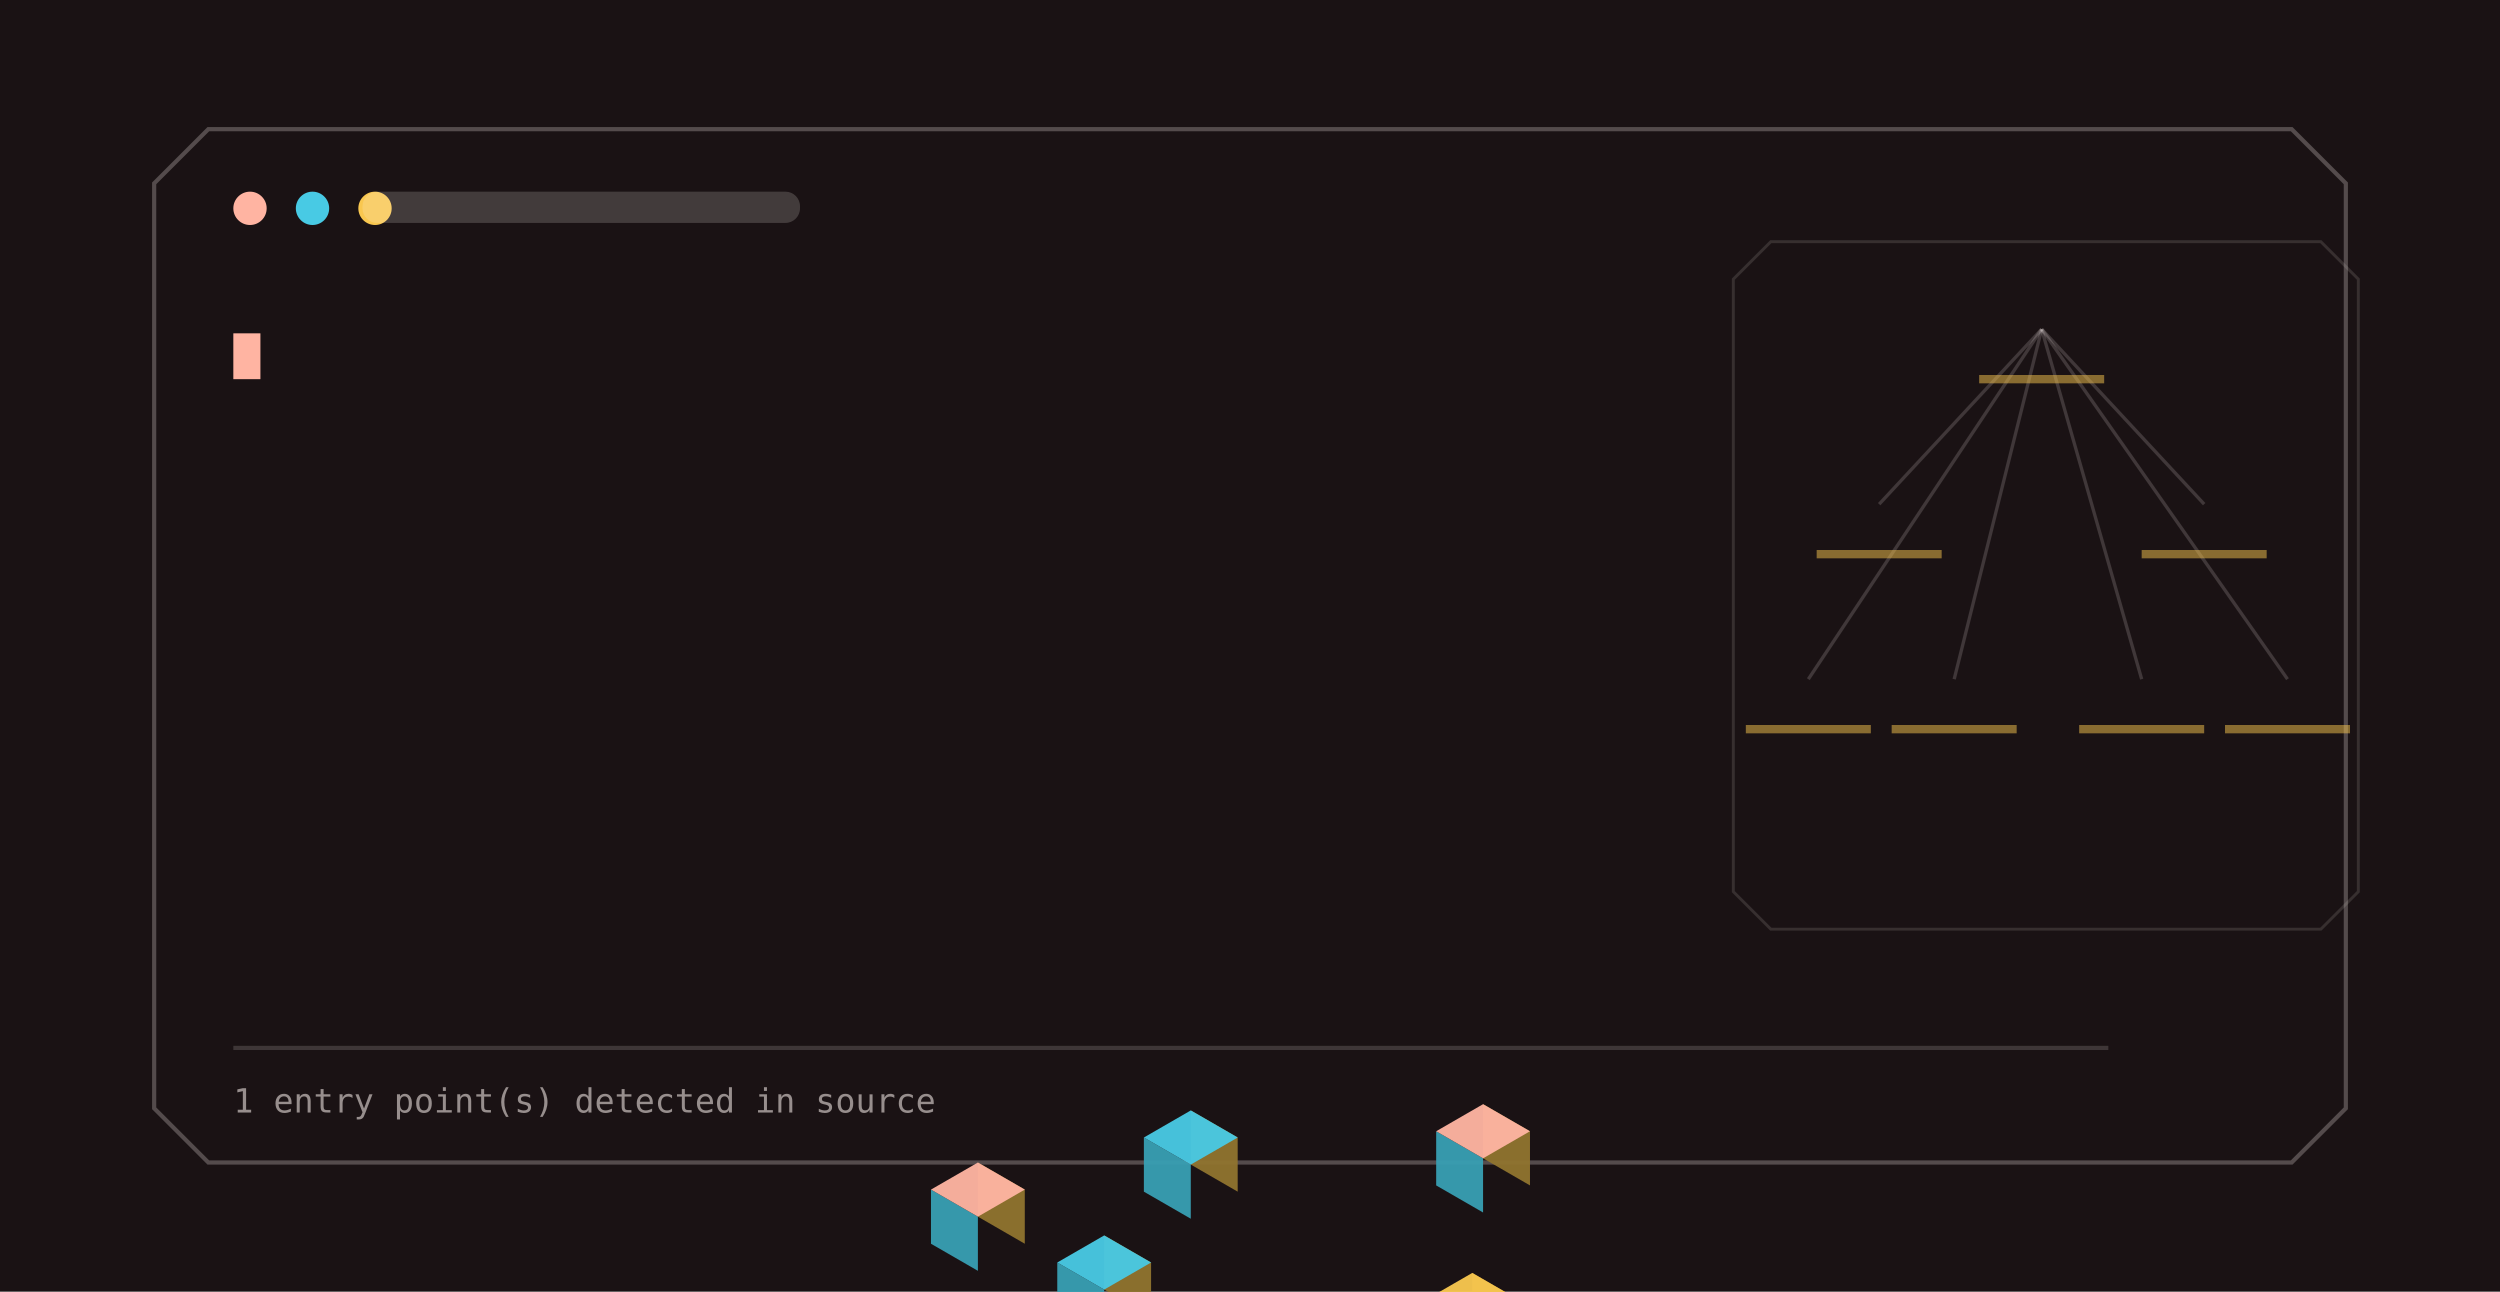
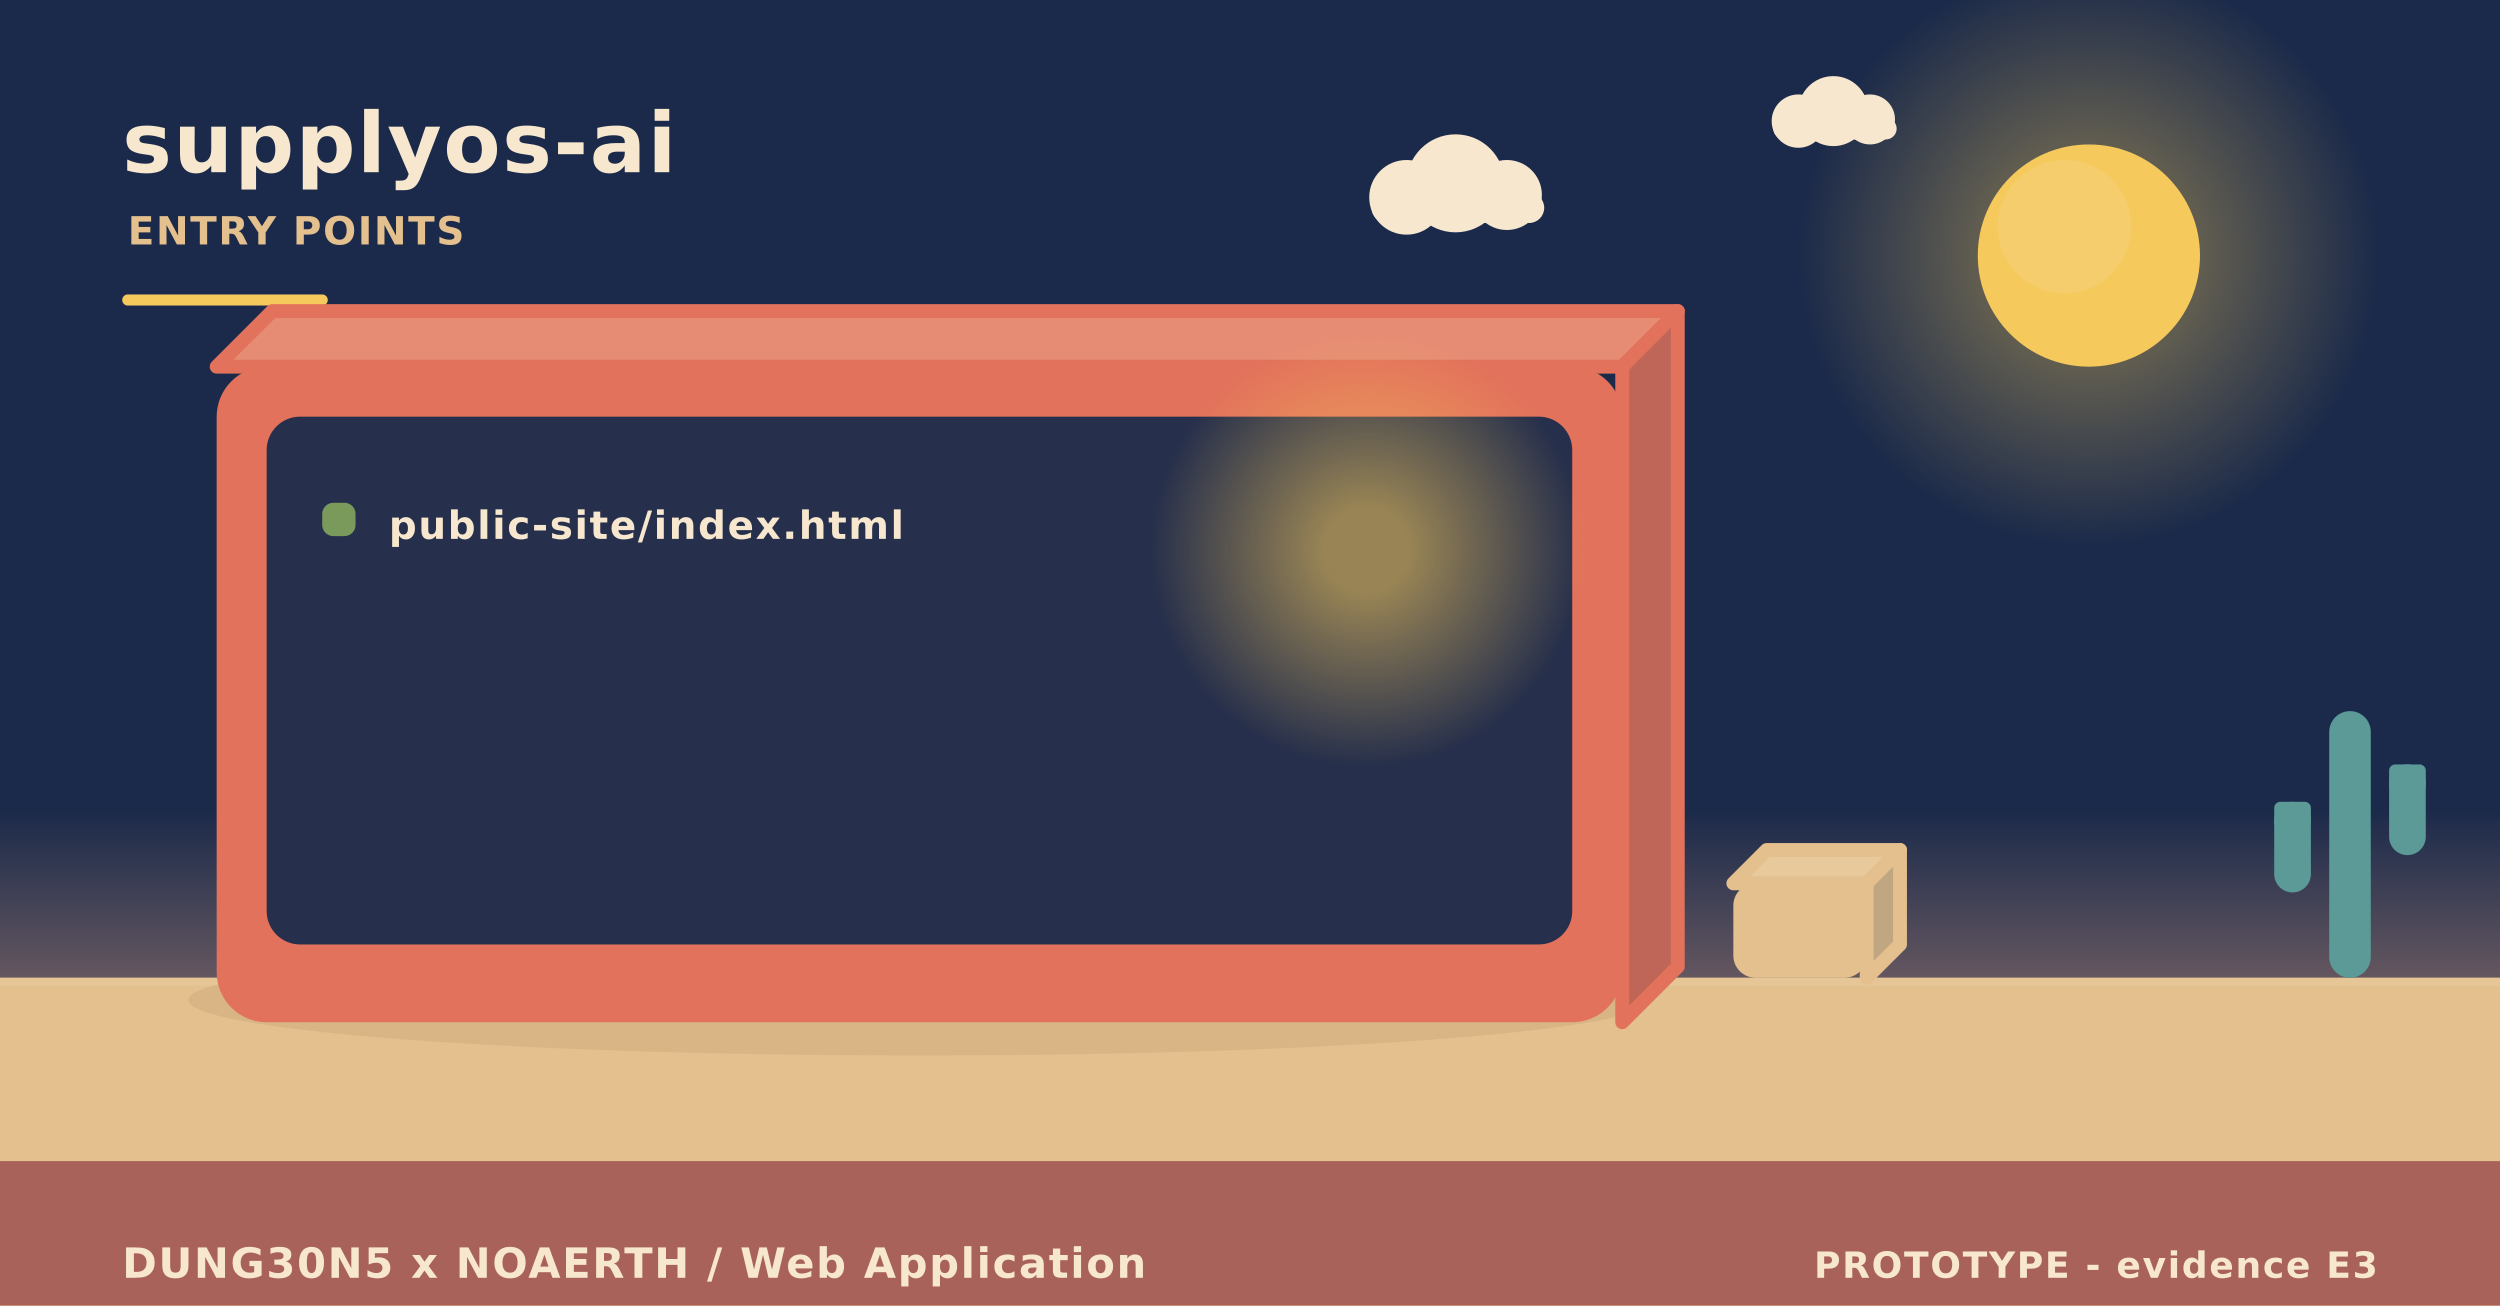
- <svg xmlns="http://www.w3.org/2000/svg" viewBox="0 0 1200 620" width="1200" height="620" role="img" aria-label="supplyos-ai command surface">
-   <rect width="1200" height="620" fill="#1a1214" />
-   <defs>
-     <linearGradient id="gt" x1="0" y1="0" x2="1" y2="1">
-       <stop offset="0%" stop-color="#ffb4a2" />
-       <stop offset="100%" stop-color="#48cae4" />
-     </linearGradient>
-   </defs>
-   <path d="M100.00,62.00 H1100.00 L1126.00,88.00 V532.00 L1100.00,558.00 H100.00 L74.00,532.00 V88.00 Z" fill="none" stroke="rgba(253,244,240,0.300)" stroke-width="2.00" opacity="0.85" />
-   <circle cx="120.00" cy="100.00" r="8.00" fill="#ffb4a2" opacity="1.00" />
-   <circle cx="150.00" cy="100.00" r="8.00" fill="#48cae4" opacity="1.00" />
-   <circle cx="180.00" cy="100.00" r="8.00" fill="#f9c74f" opacity="1.00" />
-   <rect x="174.00" y="92.00" width="210.00" height="15.00" rx="7.00" fill="rgba(253,244,240,0.180)" opacity="1.00" />
-   <text x="112" y="148" font-family="ui-monospace,SFMono-Regular,Menlo,monospace" font-size="21" fill="rgba(253,244,240,0.800)" opacity="0">public-site/index.html<animate attributeName="opacity" values="0;1;1;0" dur="1.5s" begin="0.0s" repeatCount="indefinite" />
-   </text>
-   <rect x="112" y="160" width="13" height="22" fill="#ffb4a2">
-     <animate attributeName="opacity" values="1;0;1" dur="1.05s" begin="0s" repeatCount="indefinite" />
-   </rect>
-   <path d="M850.00,116.00 H1114.00 L1132.00,134.00 V428.00 L1114.00,446.00 H850.00 L832.00,428.00 V134.00 Z" fill="none" stroke="rgba(253,244,240,0.180)" stroke-width="1.40" opacity="0.70" />
-   <line x1="980.00" y1="158.00" x2="902.00" y2="242.00" stroke="rgba(253,244,240,0.300)" stroke-width="1.60" opacity="0.55" />
-   <line x1="980.00" y1="158.00" x2="1058.00" y2="242.00" stroke="rgba(253,244,240,0.300)" stroke-width="1.60" opacity="0.55" />
-   <line x1="980.00" y1="158.00" x2="868.00" y2="326.00" stroke="rgba(253,244,240,0.300)" stroke-width="1.60" opacity="0.55" />
-   <line x1="980.00" y1="158.00" x2="938.00" y2="326.00" stroke="rgba(253,244,240,0.300)" stroke-width="1.60" opacity="0.55" />
-   <line x1="980.00" y1="158.00" x2="1028.00" y2="326.00" stroke="rgba(253,244,240,0.300)" stroke-width="1.60" opacity="0.55" />
-   <line x1="980.00" y1="158.00" x2="1098.00" y2="326.00" stroke="rgba(253,244,240,0.300)" stroke-width="1.60" opacity="0.55" />
-   <polygon points="711.87,556.00 734.39,569.00 734.39,543.00 711.87,530.00" fill="#90732e" opacity="0.95" />
-   <polygon points="689.36,569.00 711.87,582.00 711.87,556.00 689.36,543.00" fill="#389eb2" opacity="0.95" />
-   <polygon points="711.87,530.00 734.39,543.00 711.87,556.00 689.36,543.00" fill="#ffb4a2" opacity="0.95" />
+ <svg xmlns="http://www.w3.org/2000/svg" width="900" height="470" viewBox="0 0 900 470" role="img" aria-label="supplyos-ai - how it is operated">
+   <linearGradient id="skyt" x1="0" y1="0" x2="0" y2="1">
+     <stop offset="0" stop-color="#1b2a4a" />
+     <stop offset="0.62" stop-color="#1b2a4a" />
+     <stop offset="1" stop-color="#f3ad8a" />
+   </linearGradient>
+   <rect width="900" height="470" fill="url(#skyt)" />
+   <radialGradient id="sunt">
+     <stop offset="0.35" stop-color="#f5c95c" stop-opacity="0.34" />
+     <stop offset="1" stop-color="#f5c95c" stop-opacity="0" />
+   </radialGradient>
+   <circle cx="752" cy="92" r="104" fill="url(#sunt)" />
+   <circle cx="752" cy="92" r="40" fill="#f5c95c" />
+   <circle cx="743.2" cy="81.6" r="24" fill="#f5d27e" opacity="0.5" />
  <g>
-     <rect x="950.00" y="180.00" width="60.00" height="4.00" rx="0.00" fill="rgba(249,199,79,0.500)" opacity="1.00" />
-     <animate attributeName="opacity" values="0.25;1.0;0.25" dur="13.0s" begin="0.0s" repeatCount="indefinite" />
+     <circle cx="524" cy="66" r="17.64" fill="#f6e7ce" />
+     <circle cx="506.36" cy="71.04" r="13.44" fill="#f6e7ce" />
+     <circle cx="542.48" cy="70.2" r="12.6" fill="#f6e7ce" />
+     <rect x="493.76" y="69.36" width="62.16" height="10.92" rx="5.46" fill="#f6e7ce" />
+     <animateTransform attributeName="transform" type="translate" values="0 0;24 0;0 0" dur="36s" begin="0s" repeatCount="indefinite" />
  </g>
-   <polygon points="571.58,559.00 594.09,572.00 594.09,546.00 571.58,533.00" fill="#90732e" opacity="0.95" />
-   <polygon points="549.06,572.00 571.58,585.00 571.58,559.00 549.06,546.00" fill="#389eb2" opacity="0.95" />
-   <polygon points="571.58,533.00 594.09,546.00 571.58,559.00 549.06,546.00" fill="#48cae4" opacity="0.95" />
  <g>
-     <rect x="872.00" y="264.00" width="60.00" height="4.00" rx="0.00" fill="rgba(249,199,79,0.500)" opacity="1.00" />
-     <animate attributeName="opacity" values="0.25;1.0;0.25" dur="13.0s" begin="0.4s" repeatCount="indefinite" />
+     <circle cx="660" cy="40" r="12.6" fill="#f6e7ce" />
+     <circle cx="647.4" cy="43.6" r="9.6" fill="#f6e7ce" />
+     <circle cx="673.2" cy="43" r="9" fill="#f6e7ce" />
+     <rect x="638.4" y="42.4" width="44.4" height="7.8" rx="3.9" fill="#f6e7ce" />
+     <animateTransform attributeName="transform" type="translate" values="0 0;-18 0;0 0" dur="46s" begin="3s" repeatCount="indefinite" />
  </g>
-   <polygon points="706.68,637.00 729.19,650.00 729.19,624.00 706.68,611.00" fill="#90732e" opacity="0.95" />
-   <polygon points="684.16,650.00 706.68,663.00 706.68,637.00 684.16,624.00" fill="#389eb2" opacity="0.95" />
-   <polygon points="706.68,611.00 729.19,624.00 706.68,637.00 684.16,624.00" fill="#f9c74f" opacity="0.95" />
+   <rect x="0" y="352" width="900" height="118" fill="#e3c08d" />
+   <rect x="0" y="352" width="900" height="3" fill="#e6c596" />
+   <text x="44" y="62" font-family="Verdana,DejaVu Sans,sans-serif" font-size="30" font-weight="700" letter-spacing="0.6" fill="#f6e7ce" text-anchor="start">supplyos-ai</text>
+   <text x="46" y="88" font-family="Verdana,DejaVu Sans,sans-serif" font-size="14" font-weight="700" letter-spacing="0.6" fill="#e3c08d" text-anchor="start">ENTRY POINTS</text>
+   <rect x="44" y="106" width="74" height="4" rx="2" fill="#f5c95c" />
+   <ellipse cx="331" cy="360" rx="263.2" ry="20" fill="rgba(138,90,68,0.11)" />
+   <path d="M78,132 L584,132 L604,112 L98,112 Z" fill="#e68c74" stroke="#e2725b" stroke-width="5" stroke-linejoin="round" />
+   <path d="M584,132 L604,112 L604,348 L584,368 Z" fill="#c06658" stroke="#e2725b" stroke-width="5" stroke-linejoin="round" />
+   <rect x="78" y="132" width="506" height="236" rx="18" fill="#e2725b" />
+   <rect x="96" y="150" width="470" height="190" rx="12" fill="#1b2a4a" opacity="0.94" />
+   <radialGradient id="lamp96616">
+     <stop offset="0.2" stop-color="#f5c95c" stop-opacity="0.55" />
+     <stop offset="1" stop-color="#f5c95c" stop-opacity="0" />
+   </radialGradient>
+   <circle cx="492" cy="198" r="78" fill="url(#lamp96616)" />
+   <rect x="116" y="181" width="12" height="12" rx="4" fill="#7a9a5c" />
  <g>
-     <rect x="1028.00" y="264.00" width="60.00" height="4.00" rx="0.00" fill="rgba(249,199,79,0.500)" opacity="1.00" />
-     <animate attributeName="opacity" values="0.25;1.0;0.25" dur="13.0s" begin="0.8s" repeatCount="indefinite" />
+     <text x="140" y="194" font-family="Verdana,DejaVu Sans,sans-serif" font-size="14" font-weight="700" letter-spacing="0.6" fill="#f6e7ce" text-anchor="start">public-site/index.html</text>
+     <animateTransform attributeName="transform" type="translate" values="0 10;0 0" dur="0.7s" begin="0.4s" fill="freeze" />
  </g>
-   <polygon points="469.39,584.00 491.90,597.00 491.90,571.00 469.39,558.00" fill="#90732e" opacity="0.95" />
-   <polygon points="446.87,597.00 469.39,610.00 469.39,584.00 446.87,571.00" fill="#389eb2" opacity="0.95" />
-   <polygon points="469.39,558.00 491.90,571.00 469.39,584.00 446.87,571.00" fill="#ffb4a2" opacity="0.95" />
-   <g>
-     <rect x="838.00" y="348.00" width="60.00" height="4.00" rx="0.00" fill="rgba(249,199,79,0.500)" opacity="1.00" />
-     <animate attributeName="opacity" values="0.25;1.0;0.25" dur="13.0s" begin="1.2s" repeatCount="indefinite" />
-   </g>
-   <polygon points="530.01,619.00 552.52,632.00 552.52,606.00 530.01,593.00" fill="#90732e" opacity="0.95" />
-   <polygon points="507.49,632.00 530.01,645.00 530.01,619.00 507.49,606.00" fill="#389eb2" opacity="0.95" />
-   <polygon points="530.01,593.00 552.52,606.00 530.01,619.00 507.49,606.00" fill="#48cae4" opacity="0.95" />
-   <g>
-     <rect x="908.00" y="348.00" width="60.00" height="4.00" rx="0.00" fill="rgba(249,199,79,0.500)" opacity="1.00" />
-     <animate attributeName="opacity" values="0.25;1.0;0.25" dur="13.0s" begin="1.6s" repeatCount="indefinite" />
-   </g>
-   <polygon points="607.95,664.00 630.47,677.00 630.47,651.00 607.95,638.00" fill="#90732e" opacity="0.95" />
-   <polygon points="585.43,677.00 607.95,690.00 607.95,664.00 585.43,651.00" fill="#389eb2" opacity="0.95" />
-   <polygon points="607.95,638.00 630.47,651.00 607.95,664.00 585.43,651.00" fill="#f9c74f" opacity="0.95" />
-   <g>
-     <rect x="998.00" y="348.00" width="60.00" height="4.00" rx="0.00" fill="rgba(249,199,79,0.500)" opacity="1.00" />
-     <animate attributeName="opacity" values="0.25;1.0;0.25" dur="13.0s" begin="2.0s" repeatCount="indefinite" />
-   </g>
-   <polygon points="668.57,699.00 691.09,712.00 691.09,686.00 668.57,673.00" fill="#90732e" opacity="0.95" />
-   <polygon points="646.05,712.00 668.57,725.00 668.57,699.00 646.05,686.00" fill="#389eb2" opacity="0.95" />
-   <polygon points="668.57,673.00 691.09,686.00 668.57,699.00 646.05,686.00" fill="#ffb4a2" opacity="0.95" />
-   <g>
-     <rect x="1068.00" y="348.00" width="60.00" height="4.00" rx="0.00" fill="rgba(249,199,79,0.500)" opacity="1.00" />
-     <animate attributeName="opacity" values="0.25;1.0;0.25" dur="13.0s" begin="2.4s" repeatCount="indefinite" />
-   </g>
-   <rect x="112.00" y="502.00" width="900.00" height="2.00" rx="0.00" fill="rgba(253,244,240,0.160)" opacity="1.00" />
-   <text x="112" y="534" font-family="ui-monospace,Menlo,monospace" font-size="16" fill="rgba(253,244,240,0.550)">1 entry point(s) detected in source</text>
+   <path d="M624,318 L672,318 L684,306 L636,306 Z" fill="#e7c99b" stroke="#e3c08d" stroke-width="5" stroke-linejoin="round" />
+   <path d="M672,318 L684,306 L684,340 L672,352 Z" fill="#c1a682" stroke="#e3c08d" stroke-width="5" stroke-linejoin="round" />
+   <rect x="624" y="318" width="48" height="34" rx="8" fill="#e3c08d" />
+   <rect x="838.52" y="256" width="14.96" height="96" rx="7.48" fill="#5b9a97" />
+   <rect x="818.72" y="288.64" width="13.2" height="32.64" rx="6.6" fill="#5b9a97" />
+   <rect x="818.72" y="288.64" width="13.2" height="9.6" rx="2.2" fill="#5b9a97" />
+   <rect x="860.08" y="275.2" width="13.2" height="32.64" rx="6.6" fill="#5b9a97" />
+   <rect x="860.08" y="275.2" width="13.2" height="9.6" rx="2.2" fill="#5b9a97" />
+   <rect x="0" y="418" width="900" height="52" rx="0" fill="#a65c56" opacity="0.94" />
+   <text x="44" y="460" font-family="Verdana,DejaVu Sans,sans-serif" font-size="15" font-weight="700" letter-spacing="0.6" fill="#f6e7ce" text-anchor="start">DUNG30N5 x NOAERTH  /  Web Application</text>
+   <text x="856" y="460" font-family="Verdana,DejaVu Sans,sans-serif" font-size="13" font-weight="700" letter-spacing="0.6" fill="#f6e7ce" text-anchor="end">PROTOTYPE  -  evidence E3</text>
</svg>
